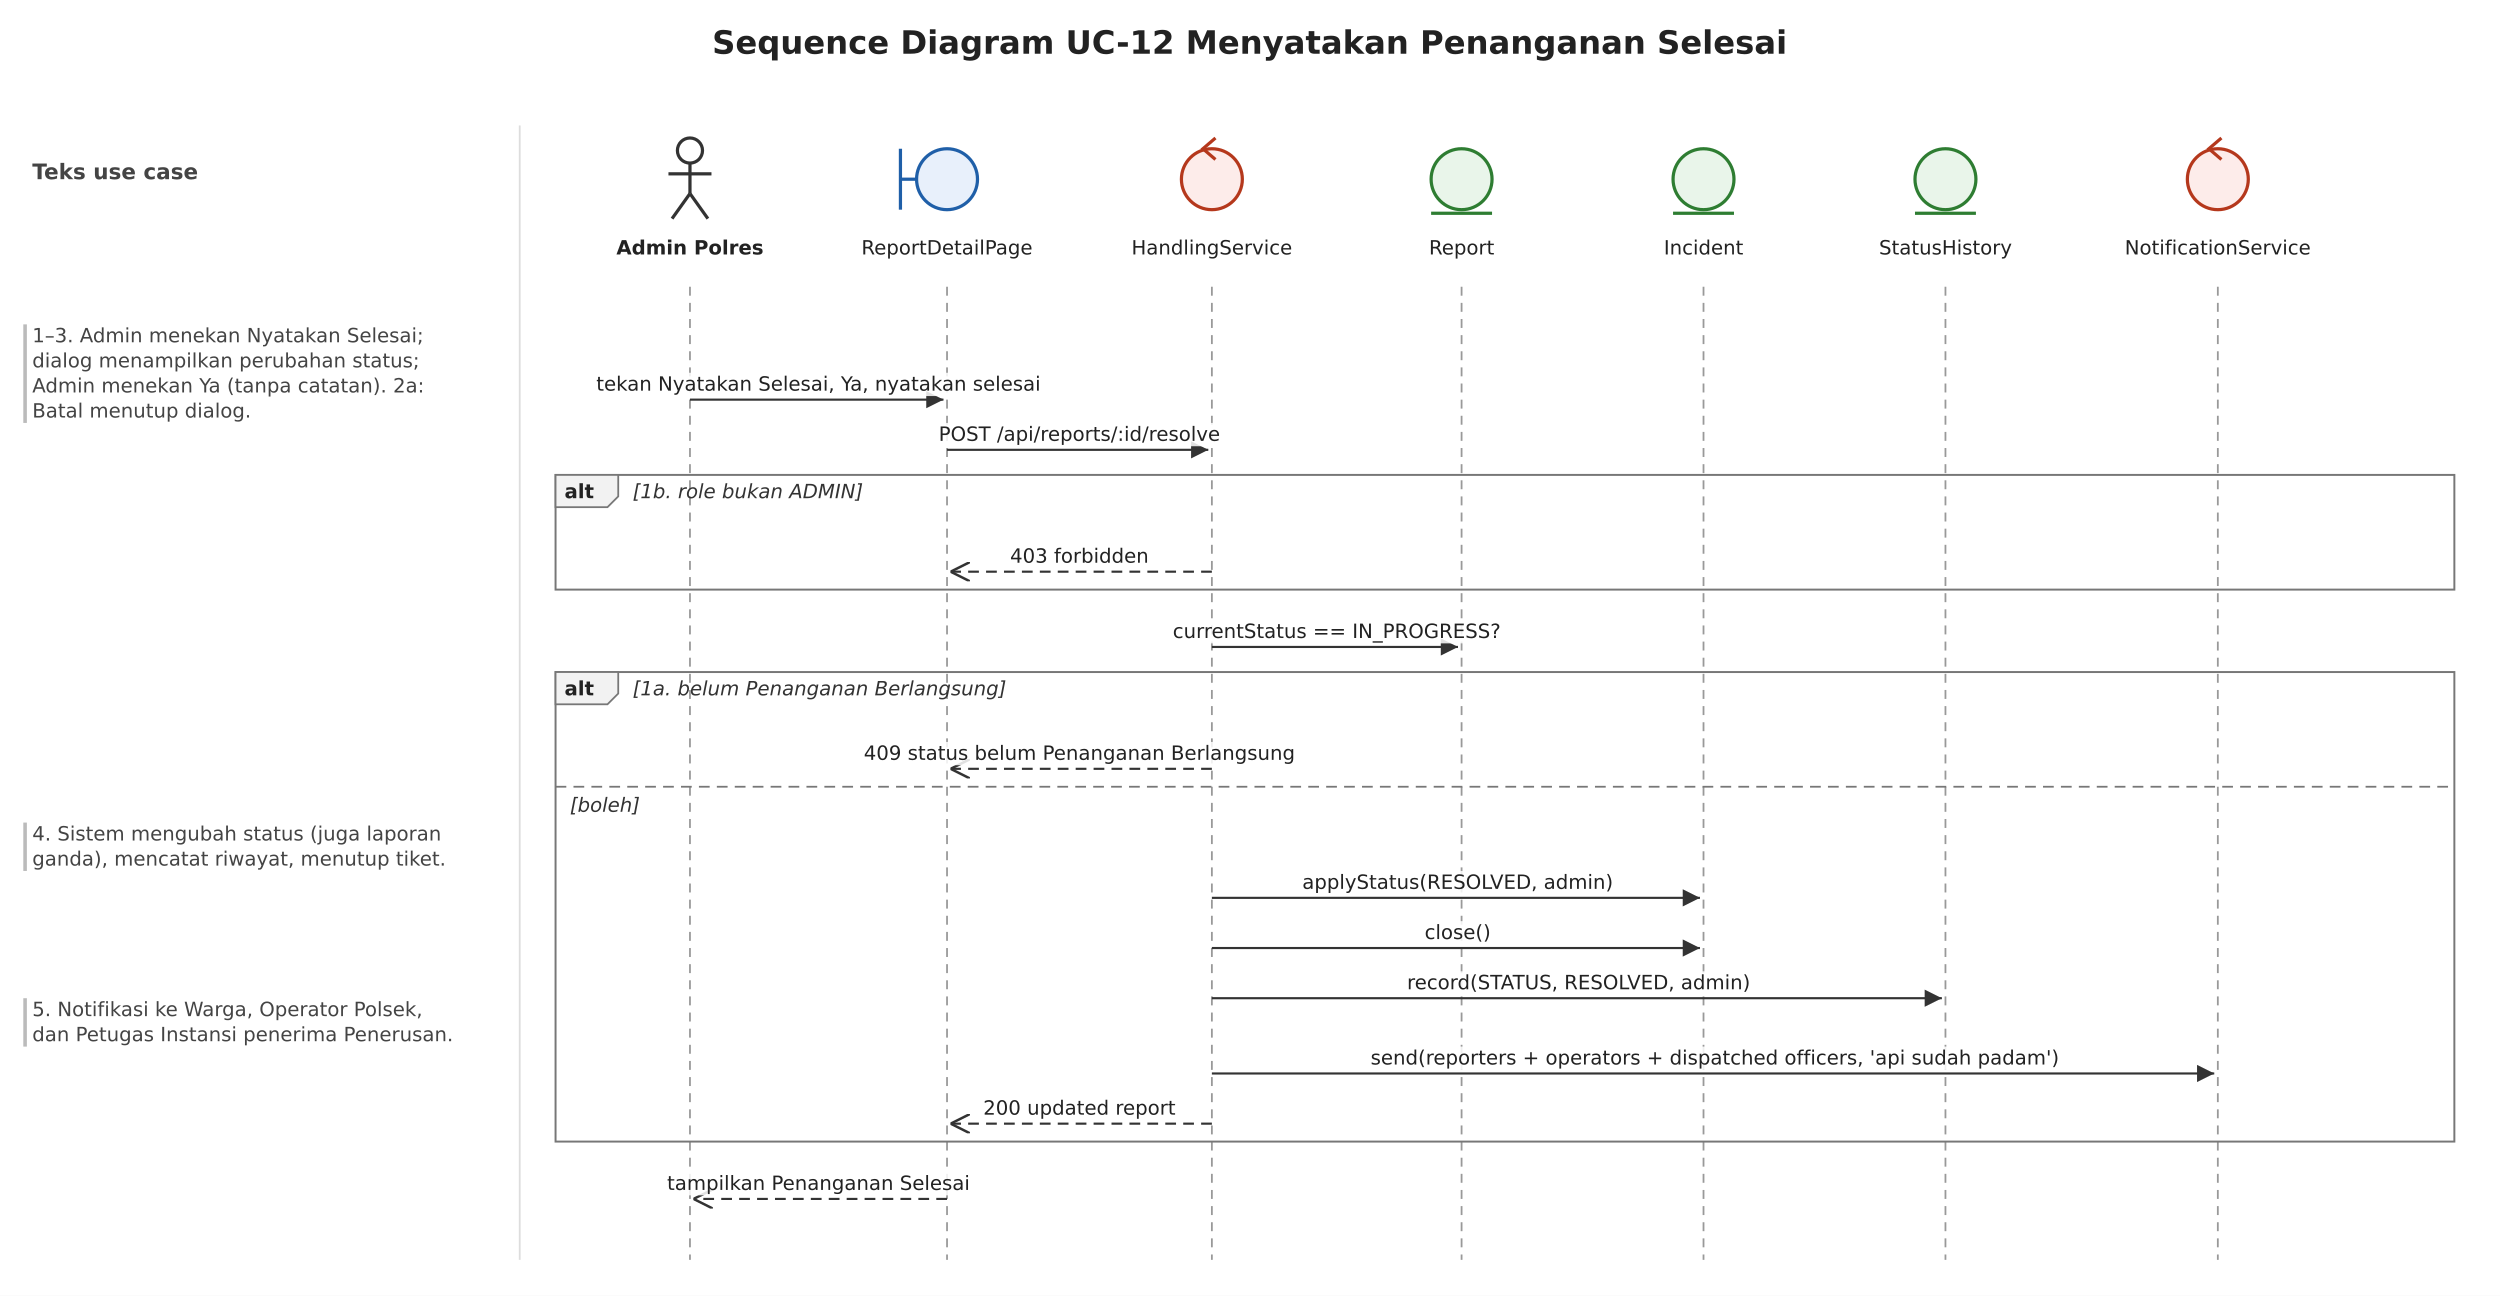
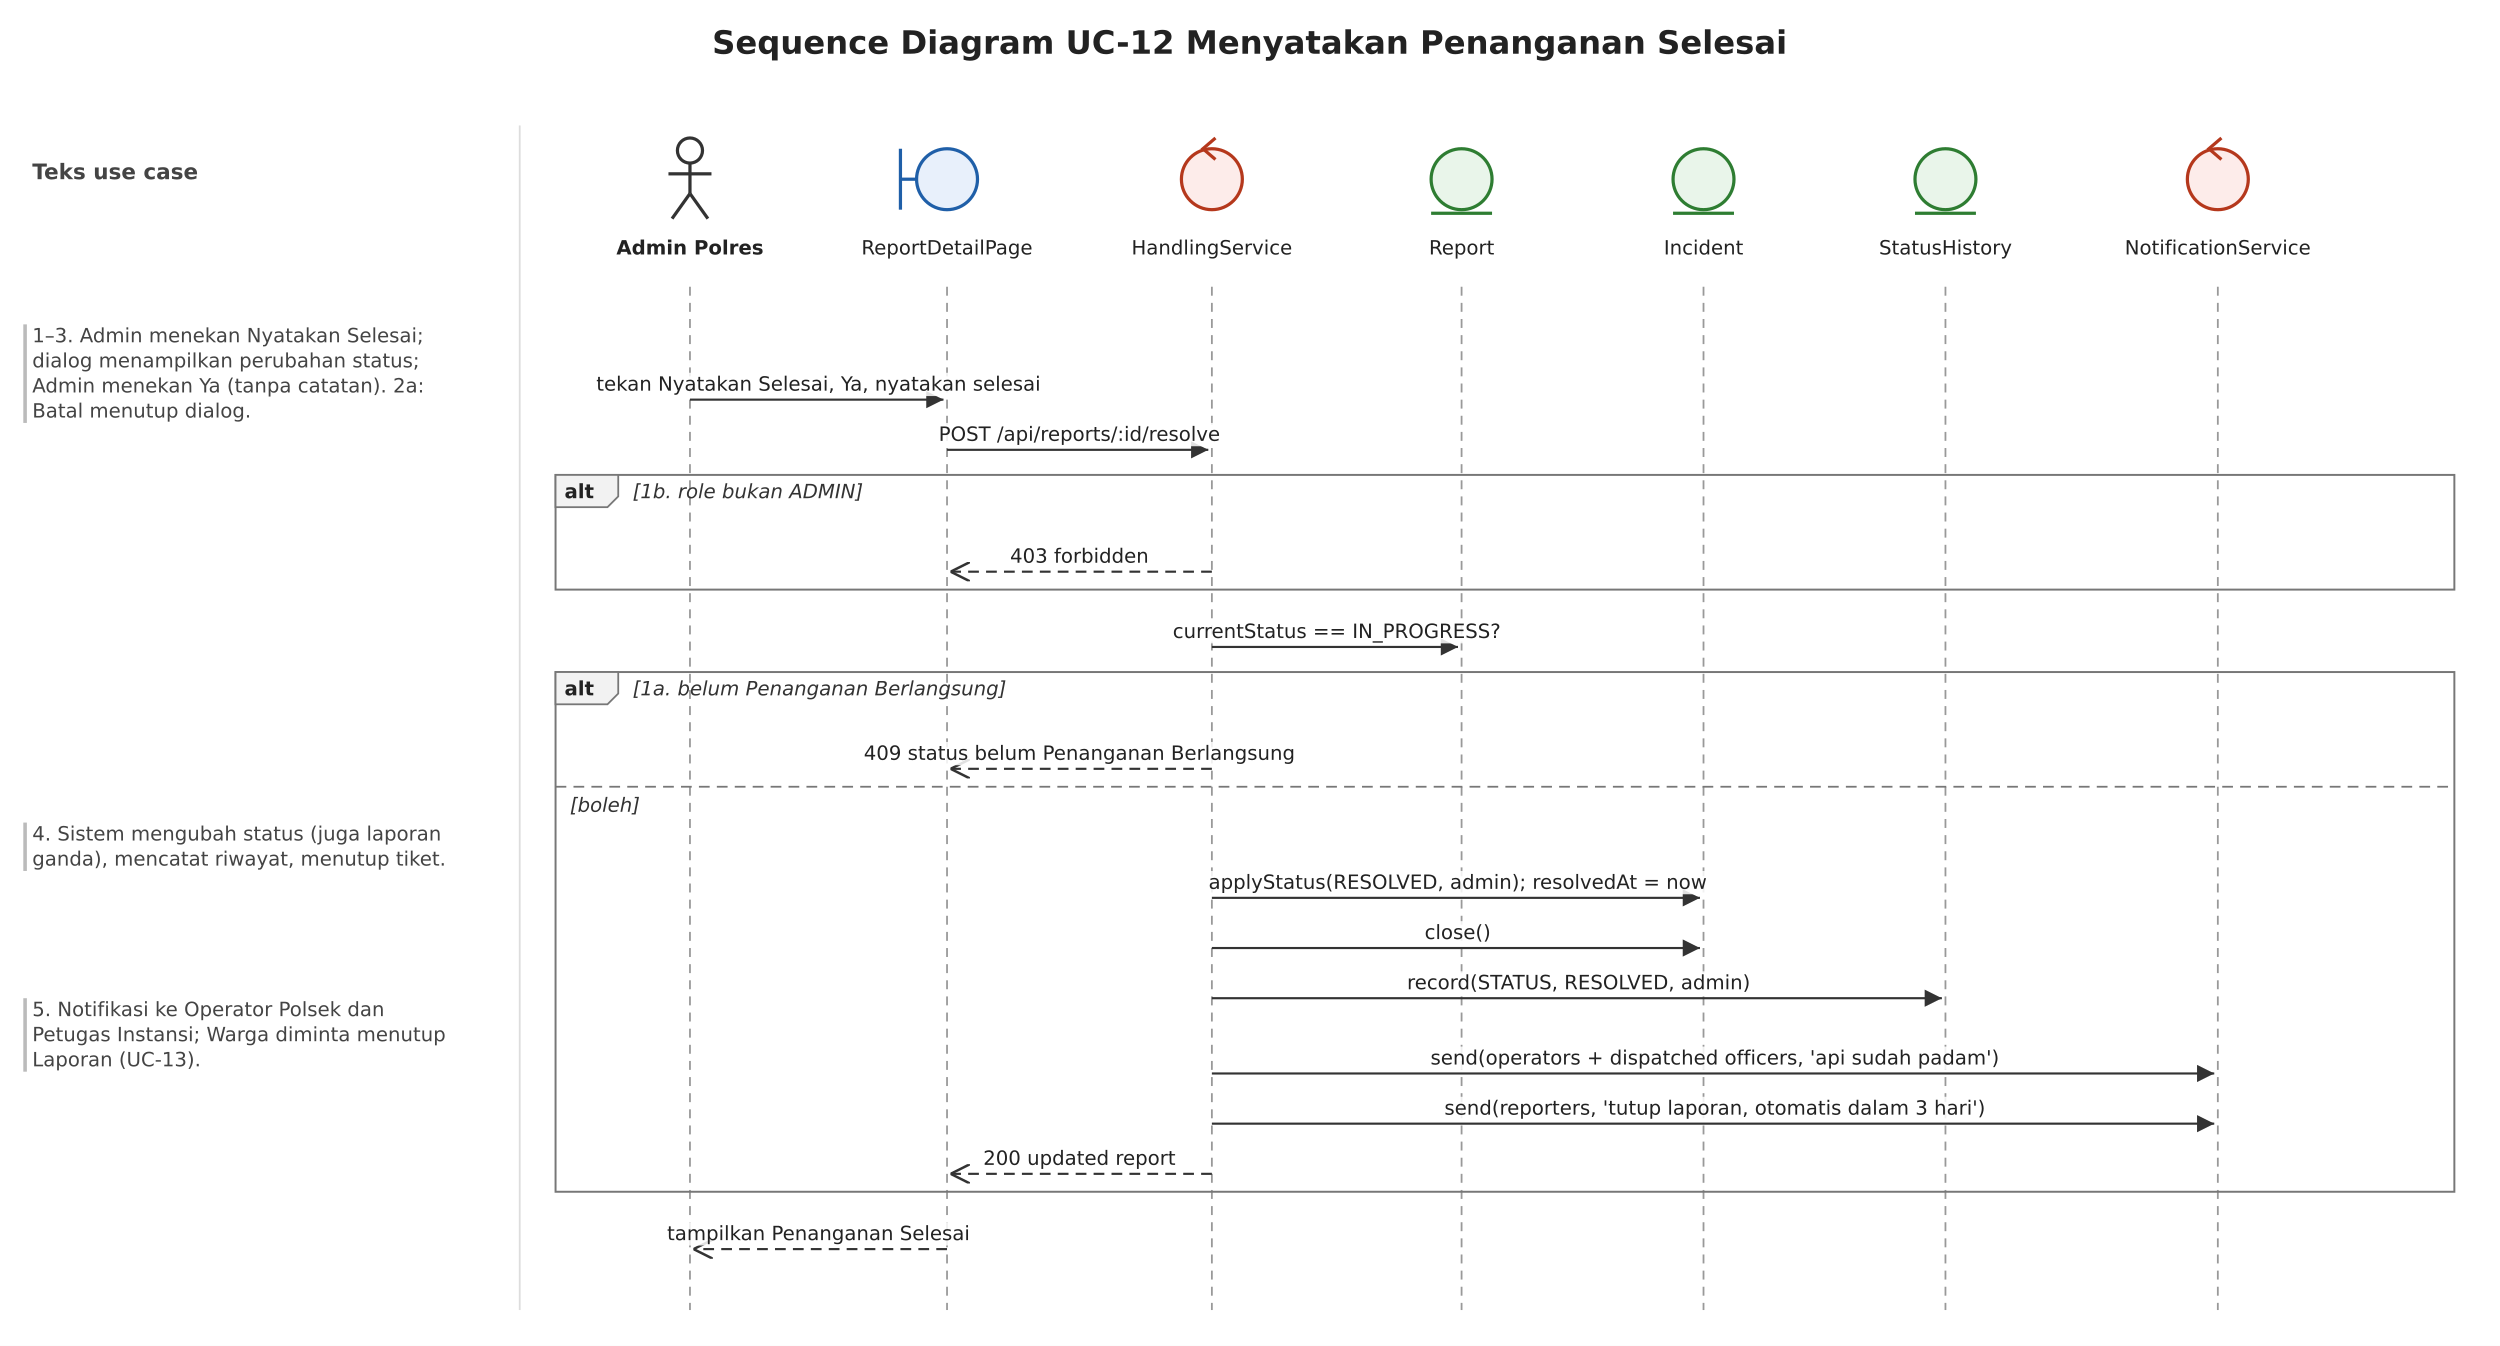
- <svg xmlns="http://www.w3.org/2000/svg" width="1395" height="723" viewBox="0 0 1395 723">
+ <svg xmlns="http://www.w3.org/2000/svg" width="1395" height="751" viewBox="0 0 1395 751">
  <defs>
    <marker id="ar" viewBox="0 0 10 10" refX="10" refY="5" markerWidth="8" markerHeight="8" orient="auto">
      <path d="M0,0 L10,5 L0,10 z" fill="#333" />
    </marker>
    <marker id="aro" viewBox="0 0 10 10" refX="10" refY="5" markerWidth="9" markerHeight="9" orient="auto">
      <path d="M0,0 L10,5 L0,10" fill="none" stroke="#333" stroke-width="1.3" />
    </marker>
  </defs>
  <rect width="100%" height="100%" fill="#fff" />
  <text x="697.3" y="30.0" font-family="DejaVu Sans, Arial, sans-serif" font-size="18" text-anchor="middle" font-weight="bold" fill="#222">Sequence Diagram UC-12 Menyatakan Penanganan Selesai</text>
-   <line x1="385.0" y1="160" x2="385.0" y2="703" stroke="#999" stroke-dasharray="5 4" />
+   <line x1="385.0" y1="160" x2="385.0" y2="731" stroke="#999" stroke-dasharray="5 4" />
  <g stroke="#333" stroke-width="1.8" fill="none">
    <circle cx="385.0" cy="84" r="7" />
    <line x1="385.0" y1="91" x2="385.0" y2="108" />
    <line x1="373.0" y1="97" x2="397.0" y2="97" />
    <line x1="385.0" y1="108" x2="375.0" y2="122" />
    <line x1="385.0" y1="108" x2="395.0" y2="122" />
  </g>
  <text x="385.0" y="142.0" font-family="DejaVu Sans, Arial, sans-serif" font-size="11" text-anchor="middle" font-weight="bold" fill="#222">Admin Polres</text>
-   <line x1="528.446" y1="160" x2="528.446" y2="703" stroke="#999" stroke-dasharray="5 4" />
+   <line x1="528.446" y1="160" x2="528.446" y2="731" stroke="#999" stroke-dasharray="5 4" />
  <g stroke="#1f5fa8" stroke-width="1.8">
    <circle cx="528.446" cy="100" r="17" fill="#e8f0fb" />
    <line x1="502.446" y1="83" x2="502.446" y2="117" />
    <line x1="502.446" y1="100" x2="511.446" y2="100" />
  </g>
  <text x="528.4" y="142.0" font-family="DejaVu Sans, Arial, sans-serif" font-size="11" text-anchor="middle" font-weight="normal" fill="#222">ReportDetailPage</text>
-   <line x1="676.227" y1="160" x2="676.227" y2="703" stroke="#999" stroke-dasharray="5 4" />
+   <line x1="676.227" y1="160" x2="676.227" y2="731" stroke="#999" stroke-dasharray="5 4" />
  <g stroke="#b5381c" stroke-width="1.8">
    <circle cx="676.227" cy="100" r="17" fill="#fdecea" />
    <path d="M678.227,77 L671.227,83 L678.227,89" fill="none" />
  </g>
  <text x="676.2" y="142.0" font-family="DejaVu Sans, Arial, sans-serif" font-size="11" text-anchor="middle" font-weight="normal" fill="#222">HandlingService</text>
-   <line x1="815.562" y1="160" x2="815.562" y2="703" stroke="#999" stroke-dasharray="5 4" />
+   <line x1="815.562" y1="160" x2="815.562" y2="731" stroke="#999" stroke-dasharray="5 4" />
  <g stroke="#2e7d32" stroke-width="1.8">
    <circle cx="815.562" cy="100" r="17" fill="#e9f5ea" />
    <line x1="798.562" y1="119" x2="832.562" y2="119" />
  </g>
  <text x="815.6" y="142.0" font-family="DejaVu Sans, Arial, sans-serif" font-size="11" text-anchor="middle" font-weight="normal" fill="#222">Report</text>
-   <line x1="950.562" y1="160" x2="950.562" y2="703" stroke="#999" stroke-dasharray="5 4" />
+   <line x1="950.562" y1="160" x2="950.562" y2="731" stroke="#999" stroke-dasharray="5 4" />
  <g stroke="#2e7d32" stroke-width="1.8">
    <circle cx="950.562" cy="100" r="17" fill="#e9f5ea" />
    <line x1="933.562" y1="119" x2="967.562" y2="119" />
  </g>
  <text x="950.6" y="142.0" font-family="DejaVu Sans, Arial, sans-serif" font-size="11" text-anchor="middle" font-weight="normal" fill="#222">Incident</text>
-   <line x1="1085.562" y1="160" x2="1085.562" y2="703" stroke="#999" stroke-dasharray="5 4" />
+   <line x1="1085.562" y1="160" x2="1085.562" y2="731" stroke="#999" stroke-dasharray="5 4" />
  <g stroke="#2e7d32" stroke-width="1.8">
    <circle cx="1085.562" cy="100" r="17" fill="#e9f5ea" />
    <line x1="1068.562" y1="119" x2="1102.562" y2="119" />
  </g>
  <text x="1085.6" y="142.0" font-family="DejaVu Sans, Arial, sans-serif" font-size="11" text-anchor="middle" font-weight="normal" fill="#222">StatusHistory</text>
-   <line x1="1237.548" y1="160" x2="1237.548" y2="703" stroke="#999" stroke-dasharray="5 4" />
+   <line x1="1237.548" y1="160" x2="1237.548" y2="731" stroke="#999" stroke-dasharray="5 4" />
  <g stroke="#b5381c" stroke-width="1.8">
    <circle cx="1237.548" cy="100" r="17" fill="#fdecea" />
    <path d="M1239.548,77 L1232.548,83 L1239.548,89" fill="none" />
  </g>
  <text x="1237.5" y="142.0" font-family="DejaVu Sans, Arial, sans-serif" font-size="11" text-anchor="middle" font-weight="normal" fill="#222">NotificationService</text>
-   <rect x="310" y="375" width="1059.533" height="262" fill="none" stroke="#777" stroke-width="1.1" />
+   <rect x="310" y="375" width="1059.533" height="290" fill="none" stroke="#777" stroke-width="1.1" />
  <rect x="310" y="265" width="1059.533" height="64" fill="none" stroke="#777" stroke-width="1.1" />
  <text x="18.0" y="191.0" font-family="DejaVu Sans, Arial, sans-serif" font-size="11" text-anchor="start" font-weight="normal" fill="#444">1–3. Admin menekan Nyatakan Selesai;</text>
  <text x="18.0" y="205.0" font-family="DejaVu Sans, Arial, sans-serif" font-size="11" text-anchor="start" font-weight="normal" fill="#444">dialog menampilkan perubahan status;</text>
  <text x="18.0" y="219.0" font-family="DejaVu Sans, Arial, sans-serif" font-size="11" text-anchor="start" font-weight="normal" fill="#444">Admin menekan Ya (tanpa catatan). 2a:</text>
  <text x="18.0" y="233.0" font-family="DejaVu Sans, Arial, sans-serif" font-size="11" text-anchor="start" font-weight="normal" fill="#444">Batal menutup dialog.</text>
  <line x1="14" y1="181" x2="14" y2="236" stroke="#bbb" stroke-width="2" />
  <line x1="385.0" y1="223" x2="526.446" y2="223" stroke="#333" stroke-width="1.2" marker-end="url(#ar)" />
  <rect x="312.7" y="208" width="288.0" height="13" fill="#fff" opacity="0.85" />
  <text x="456.7" y="218.0" font-family="DejaVu Sans, Arial, sans-serif" font-size="11" text-anchor="middle" font-weight="normal" fill="#222">tekan Nyatakan Selesai, Ya, nyatakan selesai</text>
  <line x1="528.446" y1="251" x2="674.227" y2="251" stroke="#333" stroke-width="1.2" marker-end="url(#ar)" />
  <rect x="504.8" y="236" width="195.0" height="13" fill="#fff" opacity="0.85" />
  <text x="602.3" y="246.0" font-family="DejaVu Sans, Arial, sans-serif" font-size="11" text-anchor="middle" font-weight="normal" fill="#222">POST /api/reports/:id/resolve</text>
  <line x1="676.227" y1="319" x2="530.446" y2="319" stroke="#333" stroke-width="1.2" stroke-dasharray="6 4" marker-end="url(#aro)" />
  <rect x="559.2" y="304" width="86.2" height="13" fill="#fff" opacity="0.85" />
  <text x="602.3" y="314.0" font-family="DejaVu Sans, Arial, sans-serif" font-size="11" text-anchor="middle" font-weight="normal" fill="#222">403 forbidden</text>
  <path d="M310,265 h34.975 v12 l-6,6 H310 z" fill="#f2f2f2" stroke="#777" />
  <text x="315.0" y="278.0" font-family="DejaVu Sans, Arial, sans-serif" font-size="11" text-anchor="start" font-weight="bold" fill="#222">alt</text>
  <text x="353.0" y="278.0" font-family="DejaVu Sans, Arial, sans-serif" font-size="11" text-anchor="start" font-weight="normal" fill="#333" font-style="italic">[1b. role bukan ADMIN]</text>
  <line x1="676.227" y1="361" x2="813.562" y2="361" stroke="#333" stroke-width="1.2" marker-end="url(#ar)" />
  <rect x="641.7" y="346" width="208.3" height="13" fill="#fff" opacity="0.85" />
  <text x="745.9" y="356.0" font-family="DejaVu Sans, Arial, sans-serif" font-size="11" text-anchor="middle" font-weight="normal" fill="#222">currentStatus == IN_PROGRESS?</text>
  <line x1="676.227" y1="429" x2="530.446" y2="429" stroke="#333" stroke-width="1.2" stroke-dasharray="6 4" marker-end="url(#aro)" />
  <rect x="475.1" y="414" width="254.5" height="13" fill="#fff" opacity="0.85" />
  <text x="602.3" y="424.0" font-family="DejaVu Sans, Arial, sans-serif" font-size="11" text-anchor="middle" font-weight="normal" fill="#222">409 status belum Penanganan Berlangsung</text>
  <text x="18.0" y="469.0" font-family="DejaVu Sans, Arial, sans-serif" font-size="11" text-anchor="start" font-weight="normal" fill="#444">4. Sistem mengubah status (juga laporan</text>
  <text x="18.0" y="483.0" font-family="DejaVu Sans, Arial, sans-serif" font-size="11" text-anchor="start" font-weight="normal" fill="#444">ganda), mencatat riwayat, menutup tiket.</text>
  <line x1="14" y1="459" x2="14" y2="486" stroke="#bbb" stroke-width="2" />
  <line x1="676.227" y1="501" x2="948.562" y2="501" stroke="#333" stroke-width="1.2" marker-end="url(#ar)" />
-   <rect x="714.3" y="486" width="198.2" height="13" fill="#fff" opacity="0.85" />
-   <text x="813.4" y="496.0" font-family="DejaVu Sans, Arial, sans-serif" font-size="11" text-anchor="middle" font-weight="normal" fill="#222">applyStatus(RESOLVED, admin)</text>
+   <rect x="656.4" y="486" width="313.9" height="13" fill="#fff" opacity="0.85" />
+   <text x="813.4" y="496.0" font-family="DejaVu Sans, Arial, sans-serif" font-size="11" text-anchor="middle" font-weight="normal" fill="#222">applyStatus(RESOLVED, admin); resolvedAt = now</text>
  <line x1="676.227" y1="529" x2="948.562" y2="529" stroke="#333" stroke-width="1.2" marker-end="url(#ar)" />
  <rect x="789.3" y="514" width="48.3" height="13" fill="#fff" opacity="0.85" />
  <text x="813.4" y="524.0" font-family="DejaVu Sans, Arial, sans-serif" font-size="11" text-anchor="middle" font-weight="normal" fill="#222">close()</text>
  <line x1="676.227" y1="557" x2="1083.562" y2="557" stroke="#333" stroke-width="1.2" marker-end="url(#ar)" />
  <rect x="767.6" y="542" width="226.6" height="13" fill="#fff" opacity="0.85" />
  <text x="880.9" y="552.0" font-family="DejaVu Sans, Arial, sans-serif" font-size="11" text-anchor="middle" font-weight="normal" fill="#222">record(STATUS, RESOLVED, admin)</text>
-   <text x="18.0" y="567.0" font-family="DejaVu Sans, Arial, sans-serif" font-size="11" text-anchor="start" font-weight="normal" fill="#444">5. Notifikasi ke Warga, Operator Polsek,</text>
-   <text x="18.0" y="581.0" font-family="DejaVu Sans, Arial, sans-serif" font-size="11" text-anchor="start" font-weight="normal" fill="#444">dan Petugas Instansi penerima Penerusan.</text>
-   <line x1="14" y1="557" x2="14" y2="584" stroke="#bbb" stroke-width="2" />
+   <text x="18.0" y="567.0" font-family="DejaVu Sans, Arial, sans-serif" font-size="11" text-anchor="start" font-weight="normal" fill="#444">5. Notifikasi ke Operator Polsek dan</text>
+   <text x="18.0" y="581.0" font-family="DejaVu Sans, Arial, sans-serif" font-size="11" text-anchor="start" font-weight="normal" fill="#444">Petugas Instansi; Warga diminta menutup</text>
+   <text x="18.0" y="595.0" font-family="DejaVu Sans, Arial, sans-serif" font-size="11" text-anchor="start" font-weight="normal" fill="#444">Laporan (UC-13).</text>
+   <line x1="14" y1="557" x2="14" y2="598" stroke="#bbb" stroke-width="2" />
  <line x1="676.227" y1="599" x2="1235.548" y2="599" stroke="#333" stroke-width="1.2" marker-end="url(#ar)" />
-   <rect x="739.8" y="584" width="434.1" height="13" fill="#fff" opacity="0.85" />
-   <text x="956.9" y="594.0" font-family="DejaVu Sans, Arial, sans-serif" font-size="11" text-anchor="middle" font-weight="normal" fill="#222">send(reporters + operators + dispatched officers, 'api sudah padam')</text>
-   <line x1="676.227" y1="627" x2="530.446" y2="627" stroke="#333" stroke-width="1.2" stroke-dasharray="6 4" marker-end="url(#aro)" />
-   <rect x="543.4" y="612" width="117.9" height="13" fill="#fff" opacity="0.85" />
-   <text x="602.3" y="622.0" font-family="DejaVu Sans, Arial, sans-serif" font-size="11" text-anchor="middle" font-weight="normal" fill="#222">200 updated report</text>
+   <rect x="777.8" y="584" width="358.2" height="13" fill="#fff" opacity="0.85" />
+   <text x="956.9" y="594.0" font-family="DejaVu Sans, Arial, sans-serif" font-size="11" text-anchor="middle" font-weight="normal" fill="#222">send(operators + dispatched officers, 'api sudah padam')</text>
+   <line x1="676.227" y1="627" x2="1235.548" y2="627" stroke="#333" stroke-width="1.2" marker-end="url(#ar)" />
+   <rect x="781.0" y="612" width="351.9" height="13" fill="#fff" opacity="0.85" />
+   <text x="956.9" y="622.0" font-family="DejaVu Sans, Arial, sans-serif" font-size="11" text-anchor="middle" font-weight="normal" fill="#222">send(reporters, 'tutup laporan, otomatis dalam 3 hari')</text>
+   <line x1="676.227" y1="655" x2="530.446" y2="655" stroke="#333" stroke-width="1.2" stroke-dasharray="6 4" marker-end="url(#aro)" />
+   <rect x="543.4" y="640" width="117.9" height="13" fill="#fff" opacity="0.85" />
+   <text x="602.3" y="650.0" font-family="DejaVu Sans, Arial, sans-serif" font-size="11" text-anchor="middle" font-weight="normal" fill="#222">200 updated report</text>
  <path d="M310,375 h34.975 v12 l-6,6 H310 z" fill="#f2f2f2" stroke="#777" />
  <text x="315.0" y="388.0" font-family="DejaVu Sans, Arial, sans-serif" font-size="11" text-anchor="start" font-weight="bold" fill="#222">alt</text>
  <text x="353.0" y="388.0" font-family="DejaVu Sans, Arial, sans-serif" font-size="11" text-anchor="start" font-weight="normal" fill="#333" font-style="italic">[1a. belum Penanganan Berlangsung]</text>
  <line x1="310" y1="439" x2="1369.533" y2="439" stroke="#777" stroke-dasharray="6 4" />
  <text x="318.0" y="453.0" font-family="DejaVu Sans, Arial, sans-serif" font-size="11" text-anchor="start" font-weight="normal" fill="#333" font-style="italic">[boleh]</text>
-   <line x1="528.446" y1="669" x2="387.0" y2="669" stroke="#333" stroke-width="1.2" stroke-dasharray="6 4" marker-end="url(#aro)" />
-   <rect x="364.3" y="654" width="184.9" height="13" fill="#fff" opacity="0.85" />
-   <text x="456.7" y="664.0" font-family="DejaVu Sans, Arial, sans-serif" font-size="11" text-anchor="middle" font-weight="normal" fill="#222">tampilkan Penanganan Selesai</text>
+   <line x1="528.446" y1="697" x2="387.0" y2="697" stroke="#333" stroke-width="1.2" stroke-dasharray="6 4" marker-end="url(#aro)" />
+   <rect x="364.3" y="682" width="184.9" height="13" fill="#fff" opacity="0.85" />
+   <text x="456.7" y="692.0" font-family="DejaVu Sans, Arial, sans-serif" font-size="11" text-anchor="middle" font-weight="normal" fill="#222">tampilkan Penanganan Selesai</text>
  <text x="18.0" y="100.0" font-family="DejaVu Sans, Arial, sans-serif" font-size="12" text-anchor="start" font-weight="bold" fill="#444">Teks use case</text>
-   <line x1="290" y1="70" x2="290" y2="703" stroke="#ddd" />
+   <line x1="290" y1="70" x2="290" y2="731" stroke="#ddd" />
</svg>
